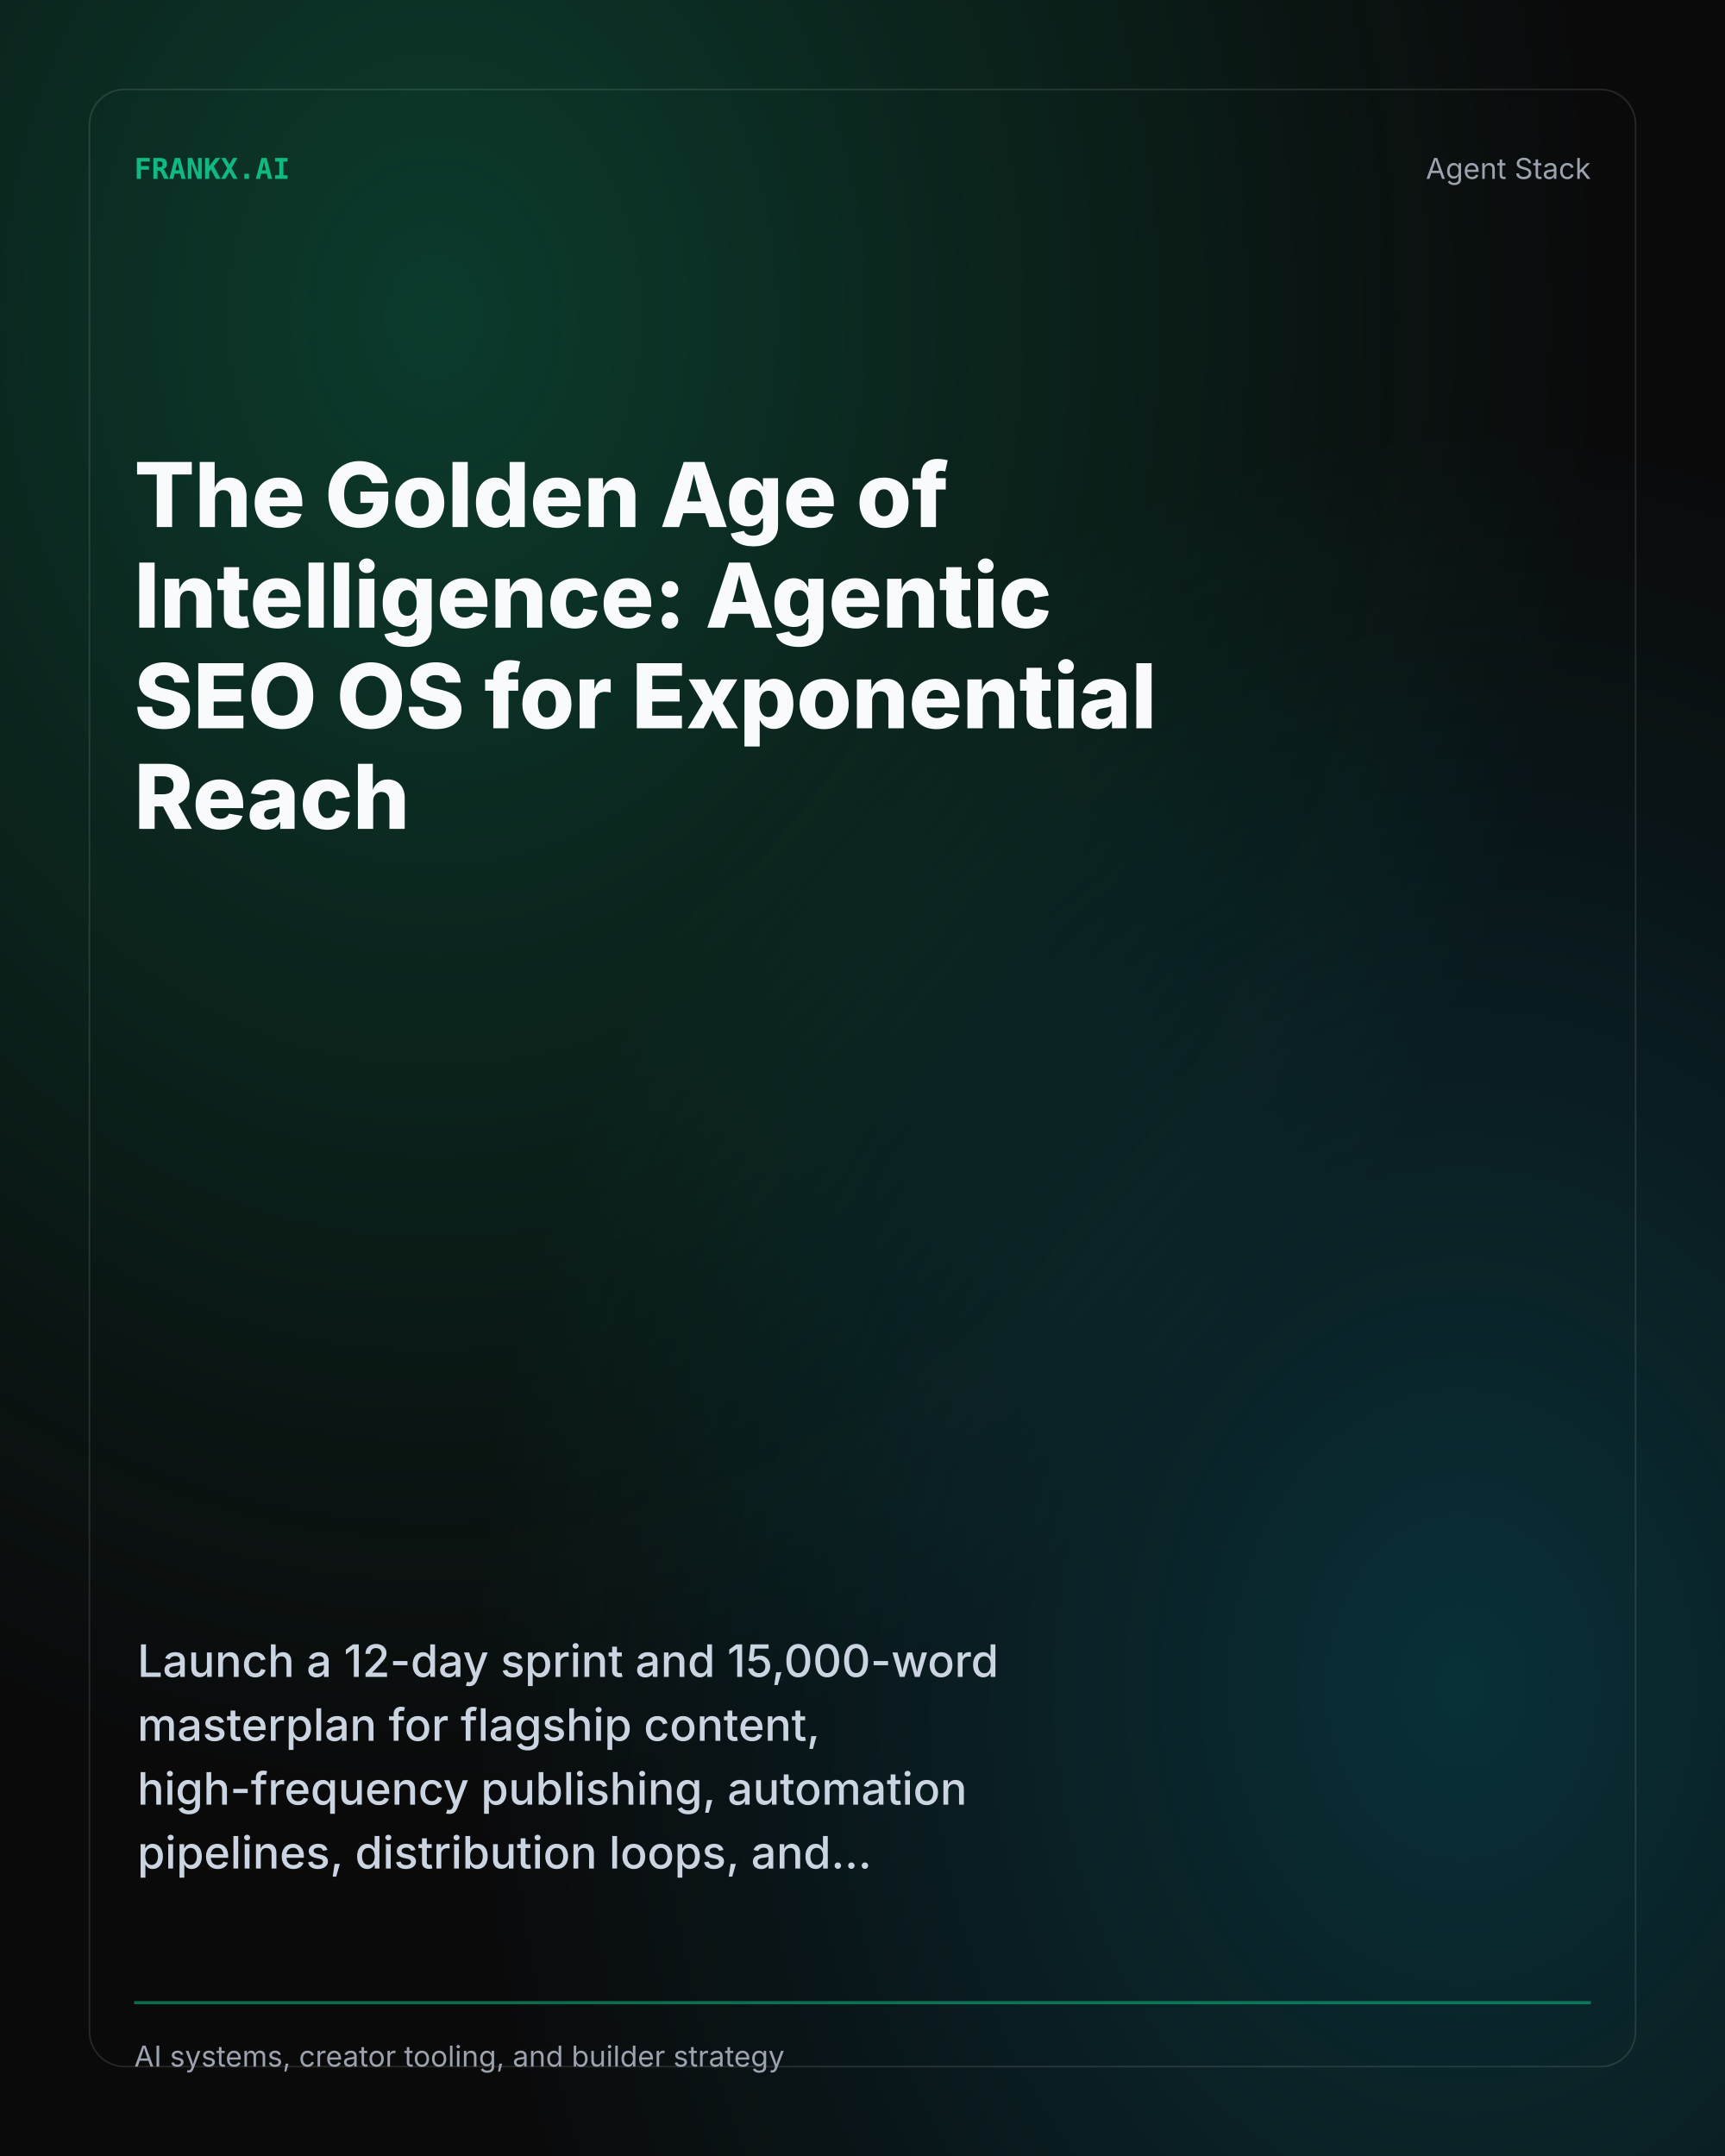
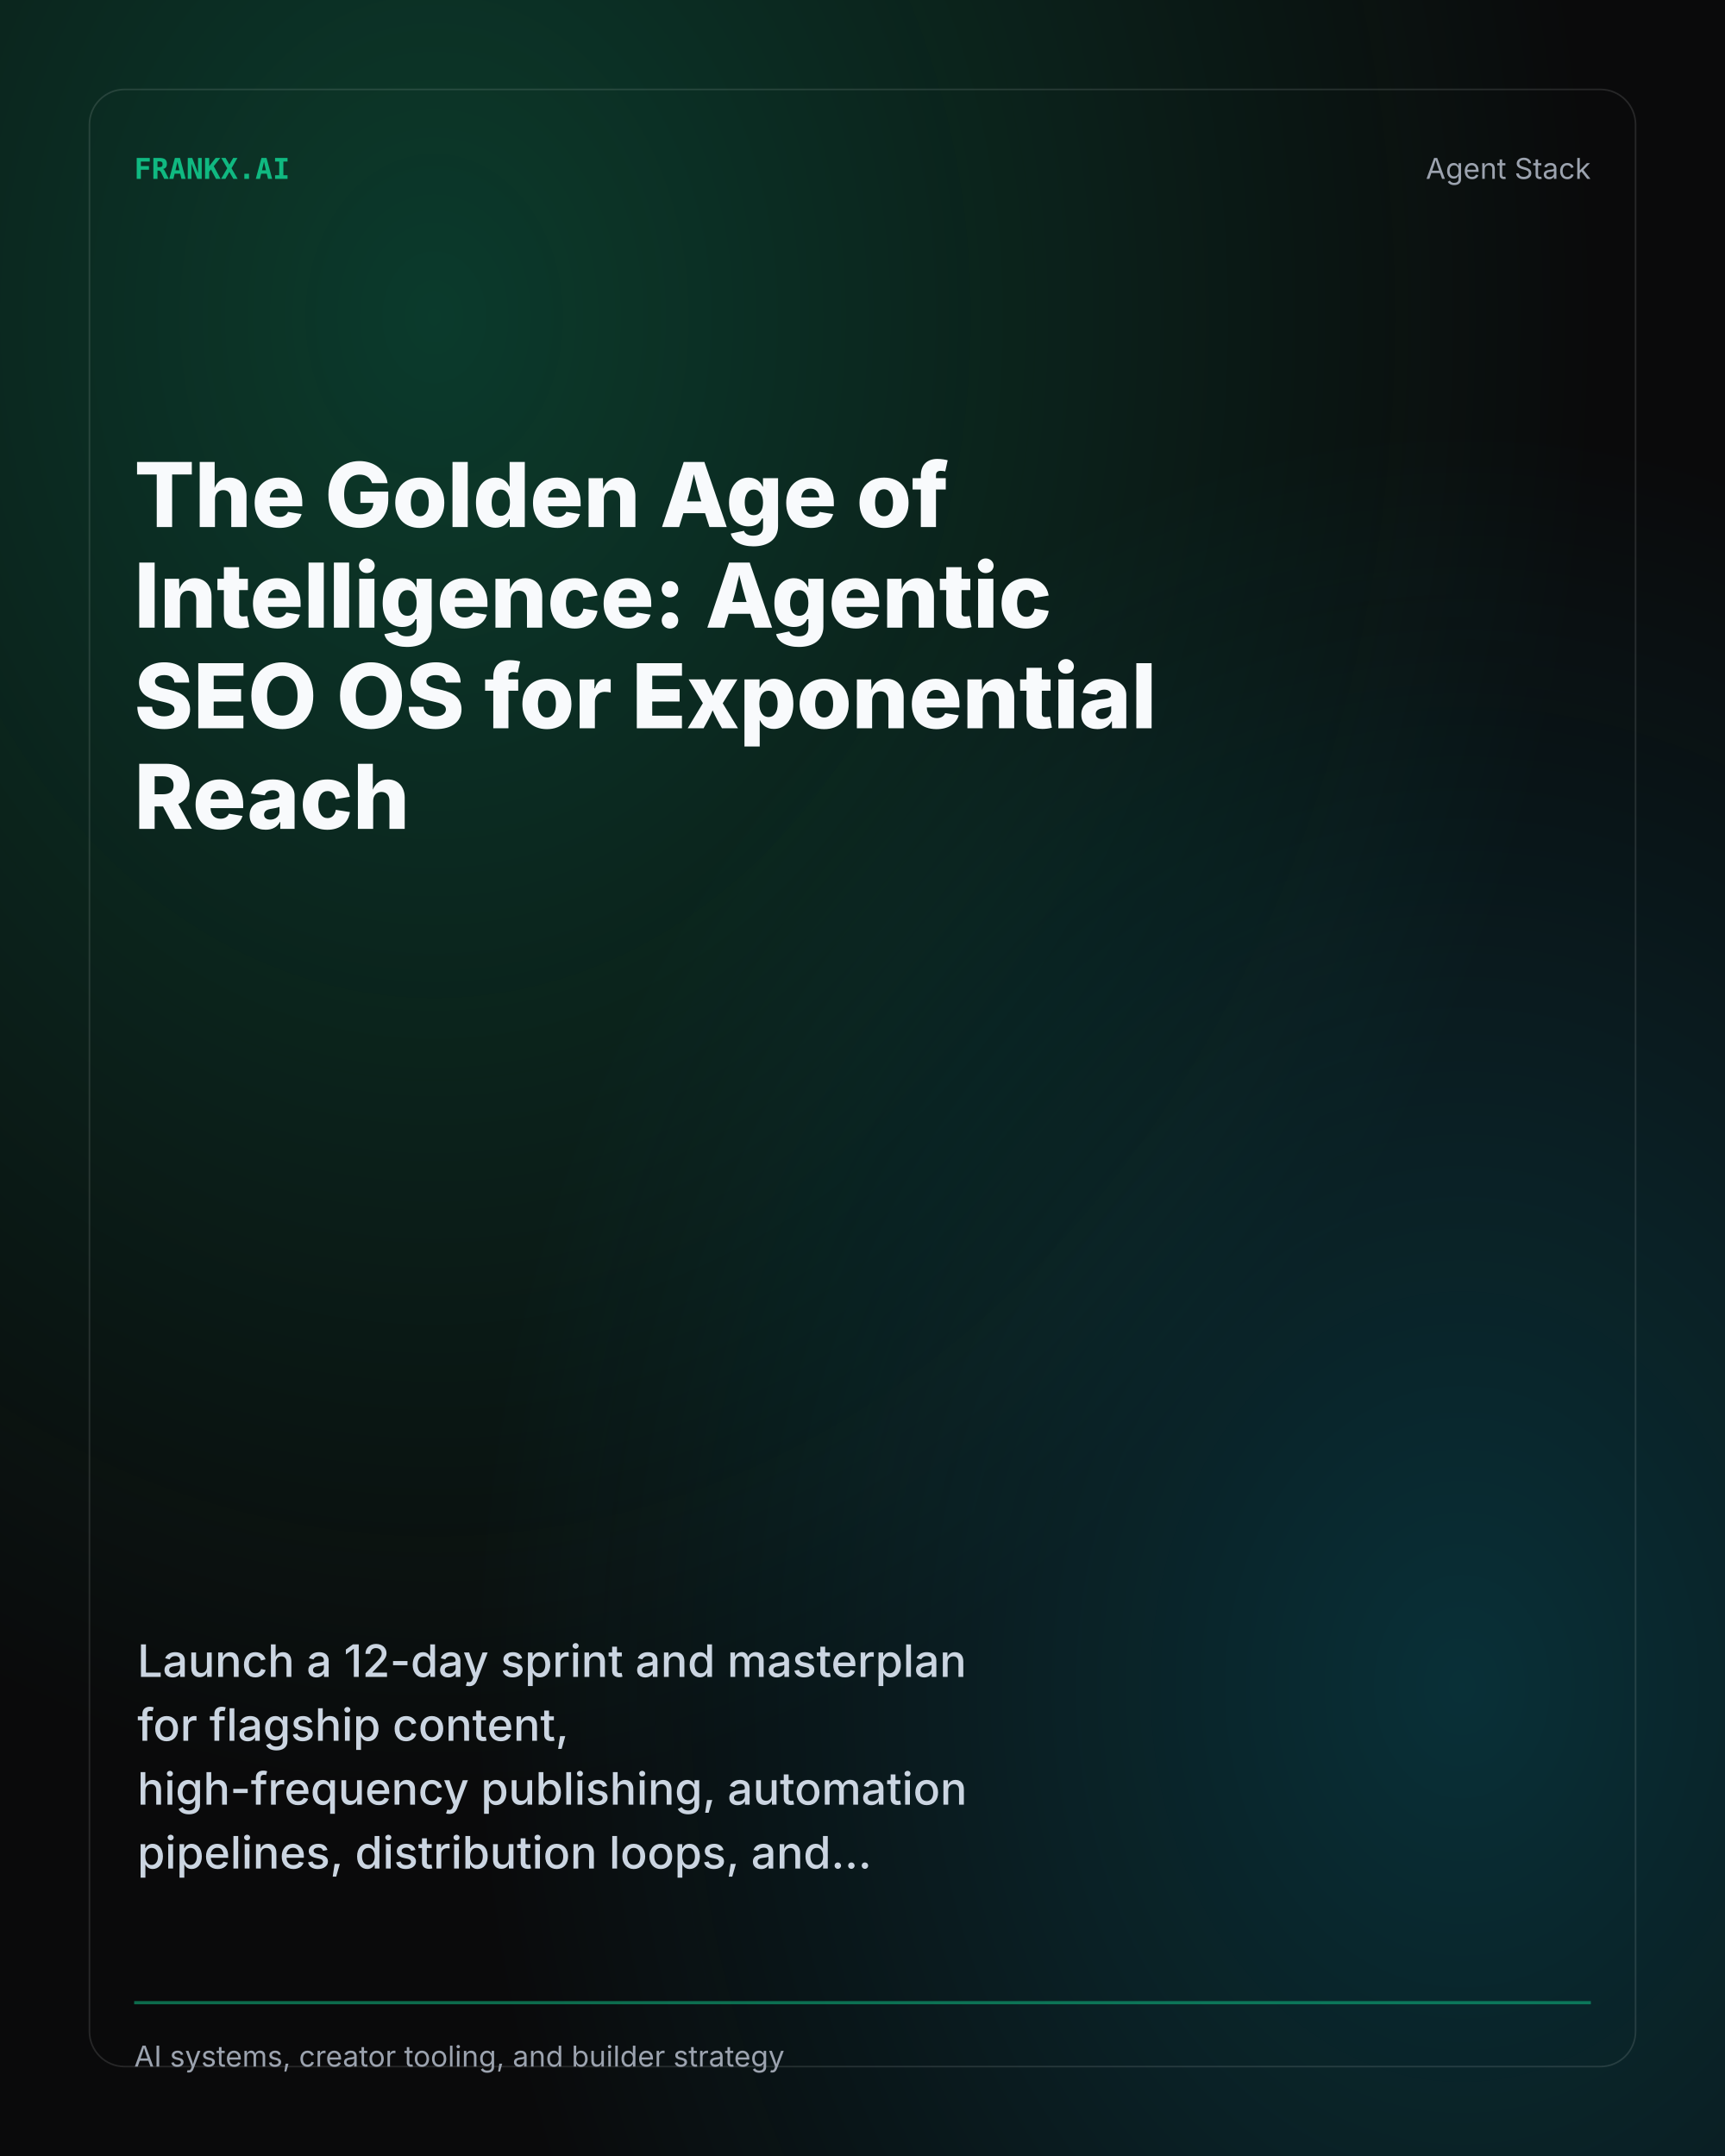
<svg xmlns="http://www.w3.org/2000/svg" width="1080" height="1350" viewBox="0 0 1080 1350" role="img" aria-label="The Golden Age of Intelligence: Agentic SEO OS for Exponential Reach social card">
  <defs>
    <radialGradient id="a" cx="25%" cy="15%" r="68%">
      <stop offset="0%" stop-color="#10b981" stop-opacity=".28" />
      <stop offset="100%" stop-color="#10b981" stop-opacity="0" />
    </radialGradient>
    <radialGradient id="b" cx="85%" cy="78%" r="58%">
      <stop offset="0%" stop-color="#06b6d4" stop-opacity=".22" />
      <stop offset="100%" stop-color="#06b6d4" stop-opacity="0" />
    </radialGradient>
  </defs>
  <rect width="1080" height="1350" fill="#0a0a0b" />
  <rect width="1080" height="1350" fill="url(#a)" />
  <rect width="1080" height="1350" fill="url(#b)" />
  <rect x="56" y="56" width="968" height="1238" rx="22" fill="none" stroke="#ffffff" stroke-opacity=".12" />
  <text x="84" y="112" fill="#10b981" font-family="JetBrains Mono, Consolas, monospace" font-size="18" font-weight="700">FRANKX.AI</text>
  <text x="996" y="112" text-anchor="end" fill="#9ca3af" font-family="Inter, Arial, sans-serif" font-size="18">Agent Stack</text>
  <text x="84" y="330" fill="#f8fafc" font-family="Inter, Arial, sans-serif" font-size="56" font-weight="780" letter-spacing="0">The Golden Age of</text>
  <text x="84" y="393" fill="#f8fafc" font-family="Inter, Arial, sans-serif" font-size="56" font-weight="780" letter-spacing="0">Intelligence: Agentic</text>
  <text x="84" y="456" fill="#f8fafc" font-family="Inter, Arial, sans-serif" font-size="56" font-weight="780" letter-spacing="0">SEO OS for Exponential</text>
  <text x="84" y="519" fill="#f8fafc" font-family="Inter, Arial, sans-serif" font-size="56" font-weight="780" letter-spacing="0">Reach</text>
-   <text x="86" y="1050" fill="#cbd5e1" font-family="Inter, Arial, sans-serif" font-size="28" font-weight="480" letter-spacing="0">Launch a 12-day sprint and 15,000-word</text>
-   <text x="86" y="1090" fill="#cbd5e1" font-family="Inter, Arial, sans-serif" font-size="28" font-weight="480" letter-spacing="0">masterplan for flagship content,</text>
+   <text x="86" y="1050" fill="#cbd5e1" font-family="Inter, Arial, sans-serif" font-size="28" font-weight="480" letter-spacing="0">Launch a 12-day sprint and masterplan</text>
+   <text x="86" y="1090" fill="#cbd5e1" font-family="Inter, Arial, sans-serif" font-size="28" font-weight="480" letter-spacing="0">for flagship content,</text>
  <text x="86" y="1130" fill="#cbd5e1" font-family="Inter, Arial, sans-serif" font-size="28" font-weight="480" letter-spacing="0">high-frequency publishing, automation</text>
  <text x="86" y="1170" fill="#cbd5e1" font-family="Inter, Arial, sans-serif" font-size="28" font-weight="480" letter-spacing="0">pipelines, distribution loops, and...</text>
  <line x1="84" y1="1254" x2="996" y2="1254" stroke="#10b981" stroke-opacity=".55" stroke-width="2" />
  <text x="84" y="1294" fill="#9ca3af" font-family="Inter, Arial, sans-serif" font-size="18">AI systems, creator tooling, and builder strategy</text>
</svg>
